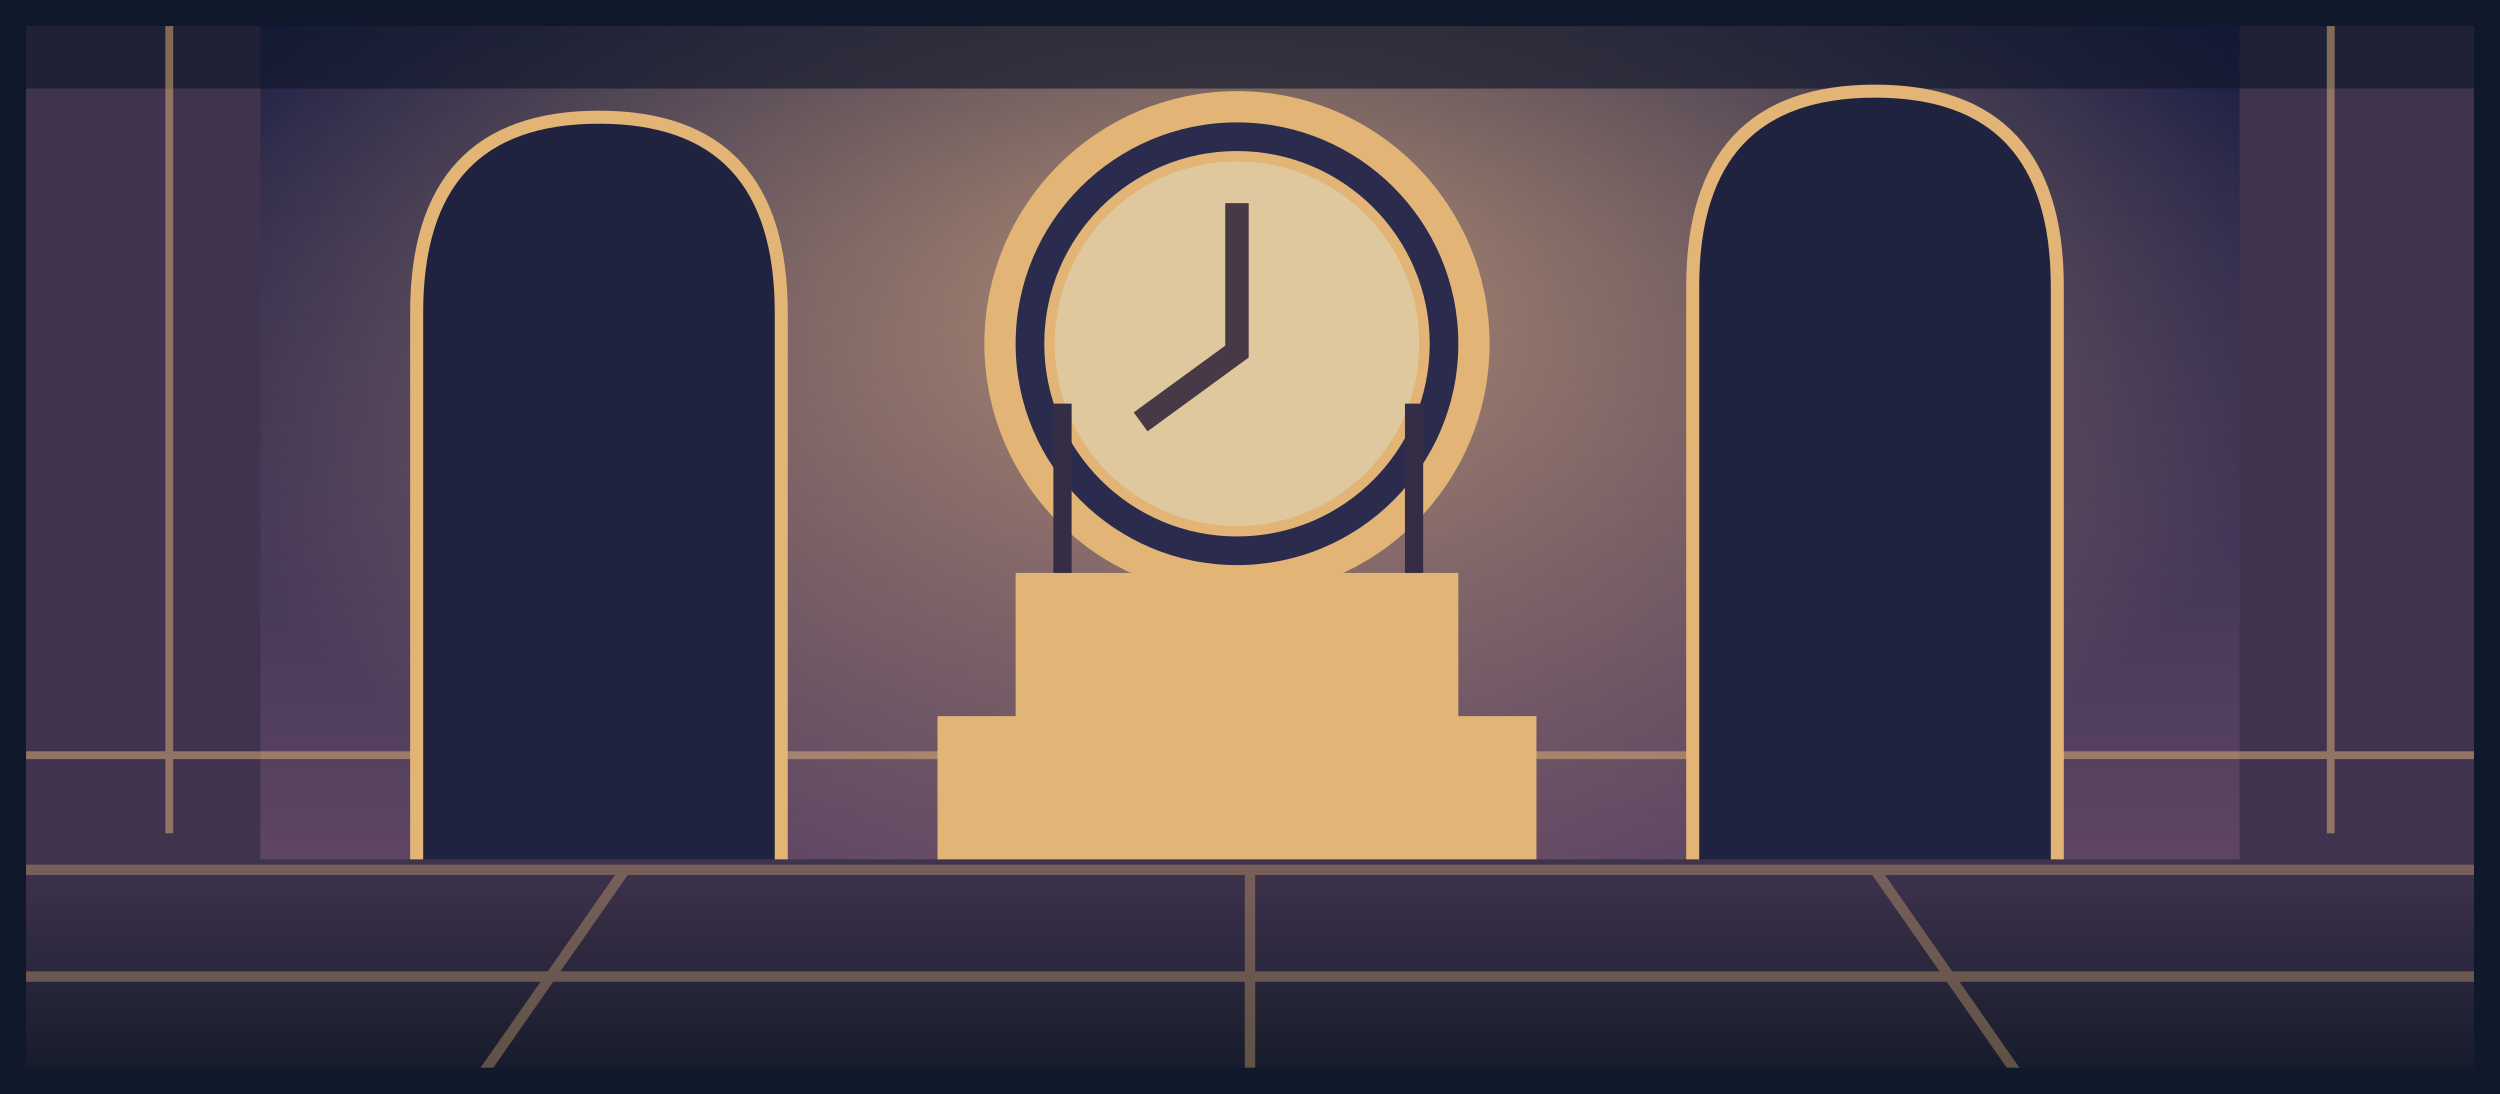
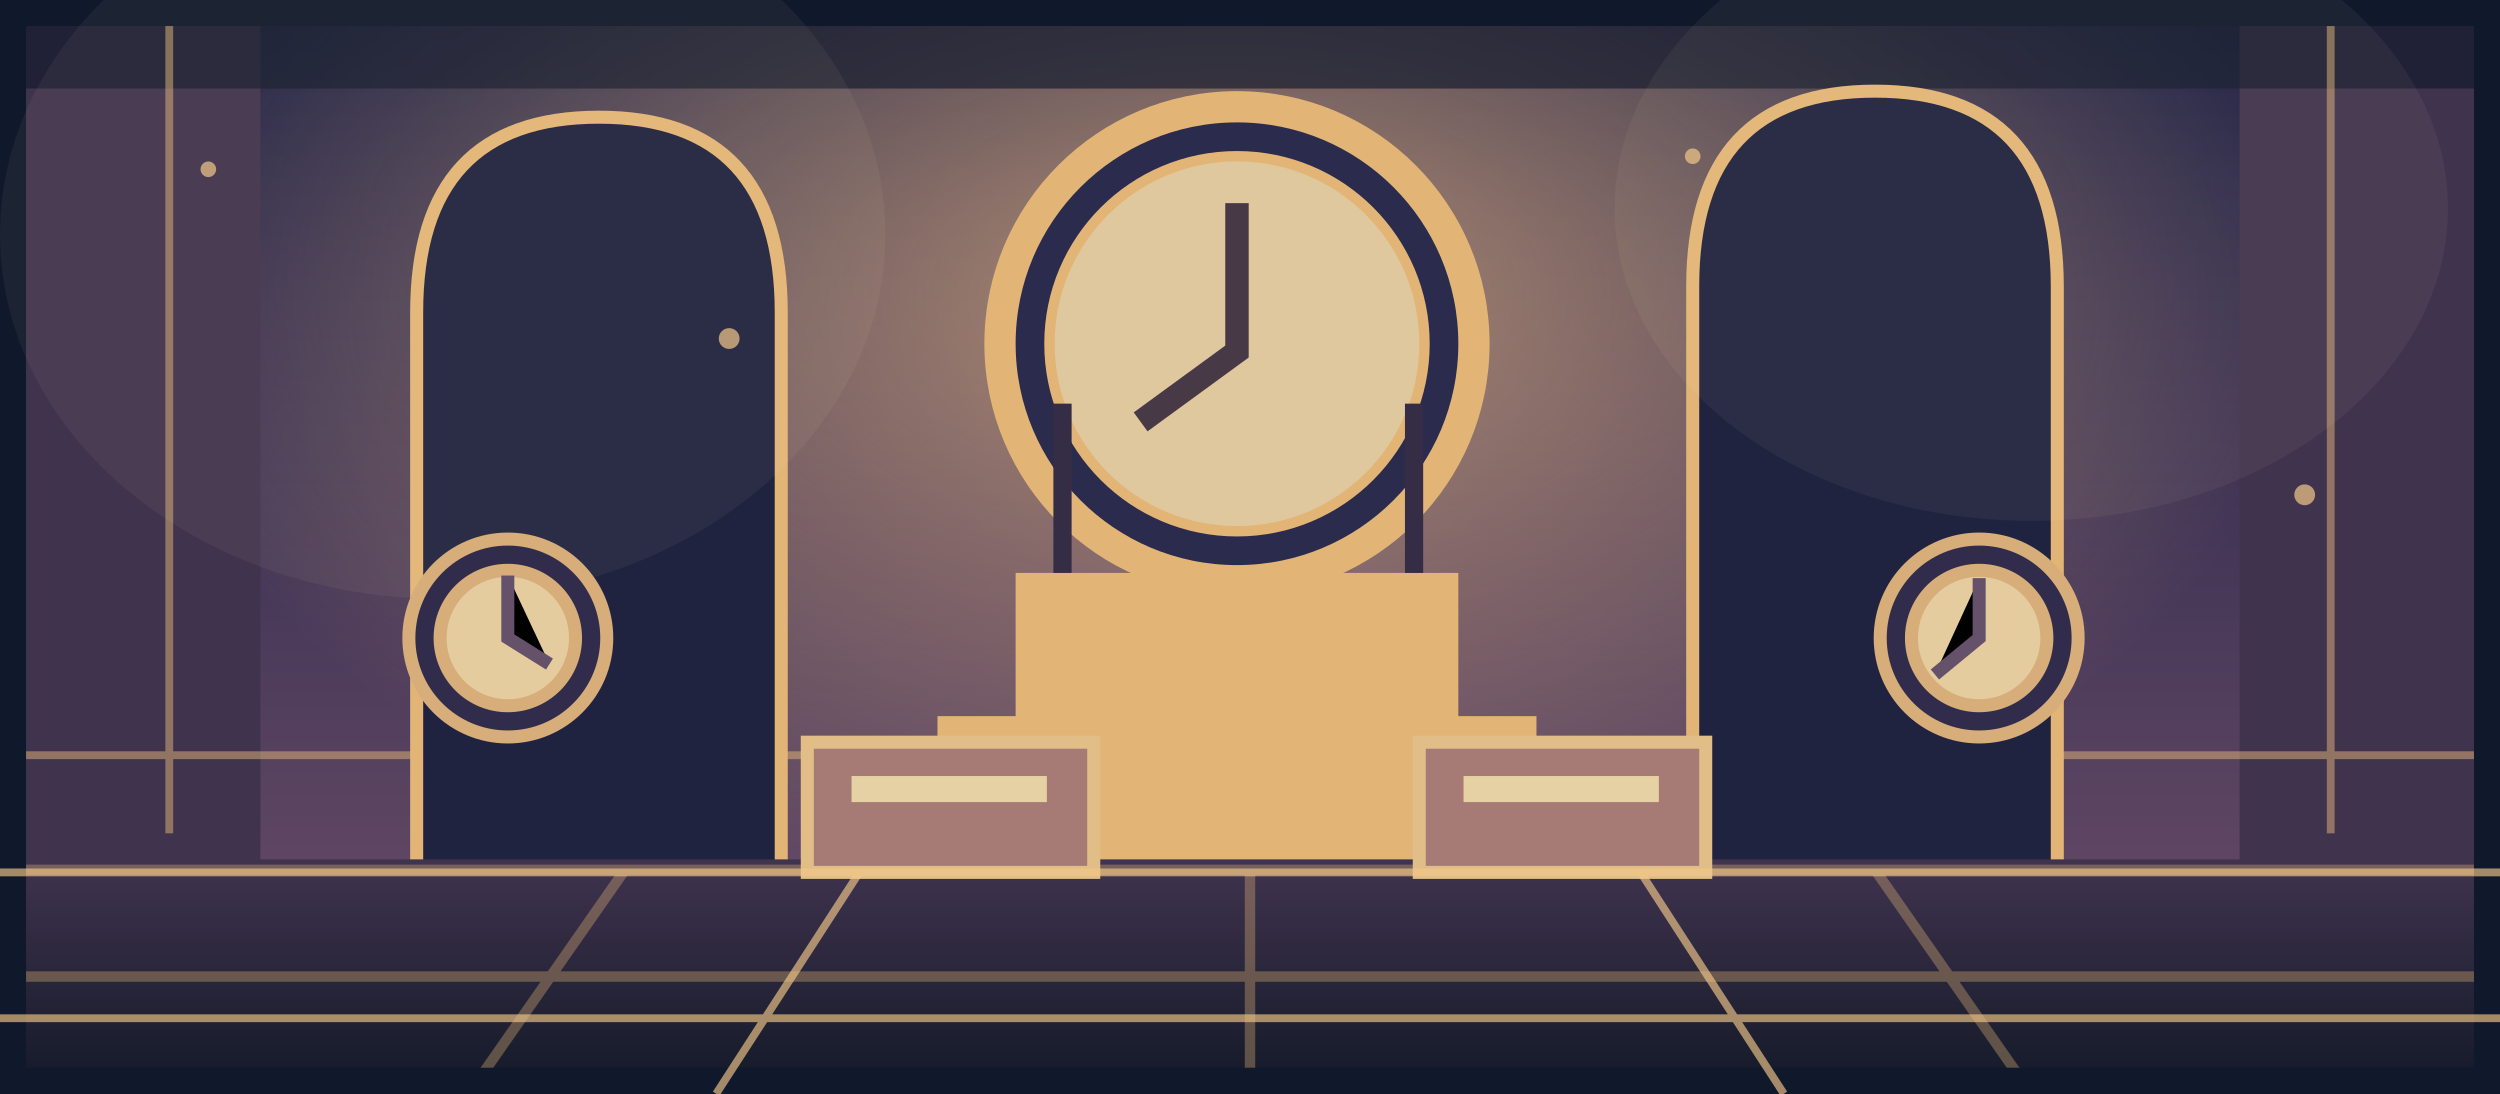
<svg xmlns="http://www.w3.org/2000/svg" viewBox="0 0 960 420" role="img" aria-label="monday fantasy dungeon illustrated backdrop">
  <defs>
    <linearGradient id="sky" x2="0" y2="1">
      <stop stop-color="#181c42" />
      <stop offset="1" stop-color="#71516c" />
    </linearGradient>
    <radialGradient id="light">
      <stop stop-color="#ffc98c" stop-opacity=".62" />
      <stop offset="1" stop-color="#ffc98c" stop-opacity="0" />
    </radialGradient>
    <linearGradient id="floor" x2="0" y2="1">
      <stop stop-color="#40334e" />
      <stop offset="1" stop-color="#121927" />
    </linearGradient>
  </defs>
  <path fill="url(#sky)" d="M0 0h960v420H0z" />
  <ellipse cx="470" cy="115" rx="420" ry="240" fill="url(#light)" />
  <path d="M0 0h100v335H0zM860 0h100v335H860z" fill="#40334e" />
  <path d="M0 0h960v34H0z" fill="#10172b" opacity=".65" />
  <g opacity=".5" stroke="#e2b577" stroke-width="3">
    <path d="M65 0v320M895 0v320M0 290h960" />
  </g>
  <g stroke="#e2b577" stroke-width="5" fill="#202340">
    <path d="M160 350V120Q160 45 230 45T300 120V350M650 350V110Q650 35 720 35T790 110V350" />
    <circle cx="475" cy="132" r="91" fill="#2b2b4d" stroke-width="12" />
    <circle cx="475" cy="132" r="72" fill="#dfc89e" stroke-width="4" />
    <path d="M475 78v57l-37 27" stroke="#473a46" stroke-width="9" fill="none" />
  </g>
  <g fill="#e2b577">
    <path d="M360 275h230v75H360z" />
    <path d="M390 220h170v60H390z" />
  </g>
  <g stroke="#352c46" stroke-width="7">
    <path d="M408 220v-65M543 220v-65" />
  </g>
  <path d="M0 330h960v90H0z" fill="url(#floor)" />
  <path d="M0 334h960M0 375h960M240 334l-60 86M720 334l60 86M480 334v86" stroke="#e2b577" stroke-opacity=".35" stroke-width="4" />
  <path d="M0 0h960v420H0z" fill="none" stroke="#10182b" stroke-width="20" />
+   <g opacity=".85">
+     <ellipse cx="170" cy="90" rx="170" ry="140" fill="#ffe7a7" opacity=".06" />
+     <ellipse cx="780" cy="80" rx="160" ry="120" fill="#ffe7a7" opacity=".06" />
+   </g>
+   <g stroke="#d7ad7a" stroke-width="5" fill="#312c4b">
+     <circle cx="195" cy="245" r="38" />
+     <circle cx="760" cy="245" r="38" />
+     <circle cx="195" cy="245" r="26" fill="#e4cc9e" />
+     <circle cx="760" cy="245" r="26" fill="#e4cc9e" />
+   </g>
+   <g stroke="#66516a" stroke-width="5">
+     <path d="M195 221v24l16 10M760 222v23l-17 14" />
+   </g>
+   <g fill="#a77b75" stroke="#e1bd87" stroke-width="5">
+     <path d="M310 285h110v50H310zM545 285h110v50H545z" />
+   </g>
+   <g fill="#e6d1a5">
+     <path d="M327 298h75v10h-75zM562 298h75v10h-75z" />
+   </g>
+   <g fill="#f2c789" opacity=".7">
+     <circle cx="80" cy="65" r="3" />
+     <circle cx="280" cy="130" r="4" />
+     <circle cx="650" cy="60" r="3" />
+     <circle cx="885" cy="190" r="4" />
+   </g>
+   <g fill="none" stroke="#f2c789" stroke-width="3" opacity=".65">
+     <path d="M0 335h960M0 391h960M330 335l-55 85M630 335l55 85" />
+   </g>
</svg>
